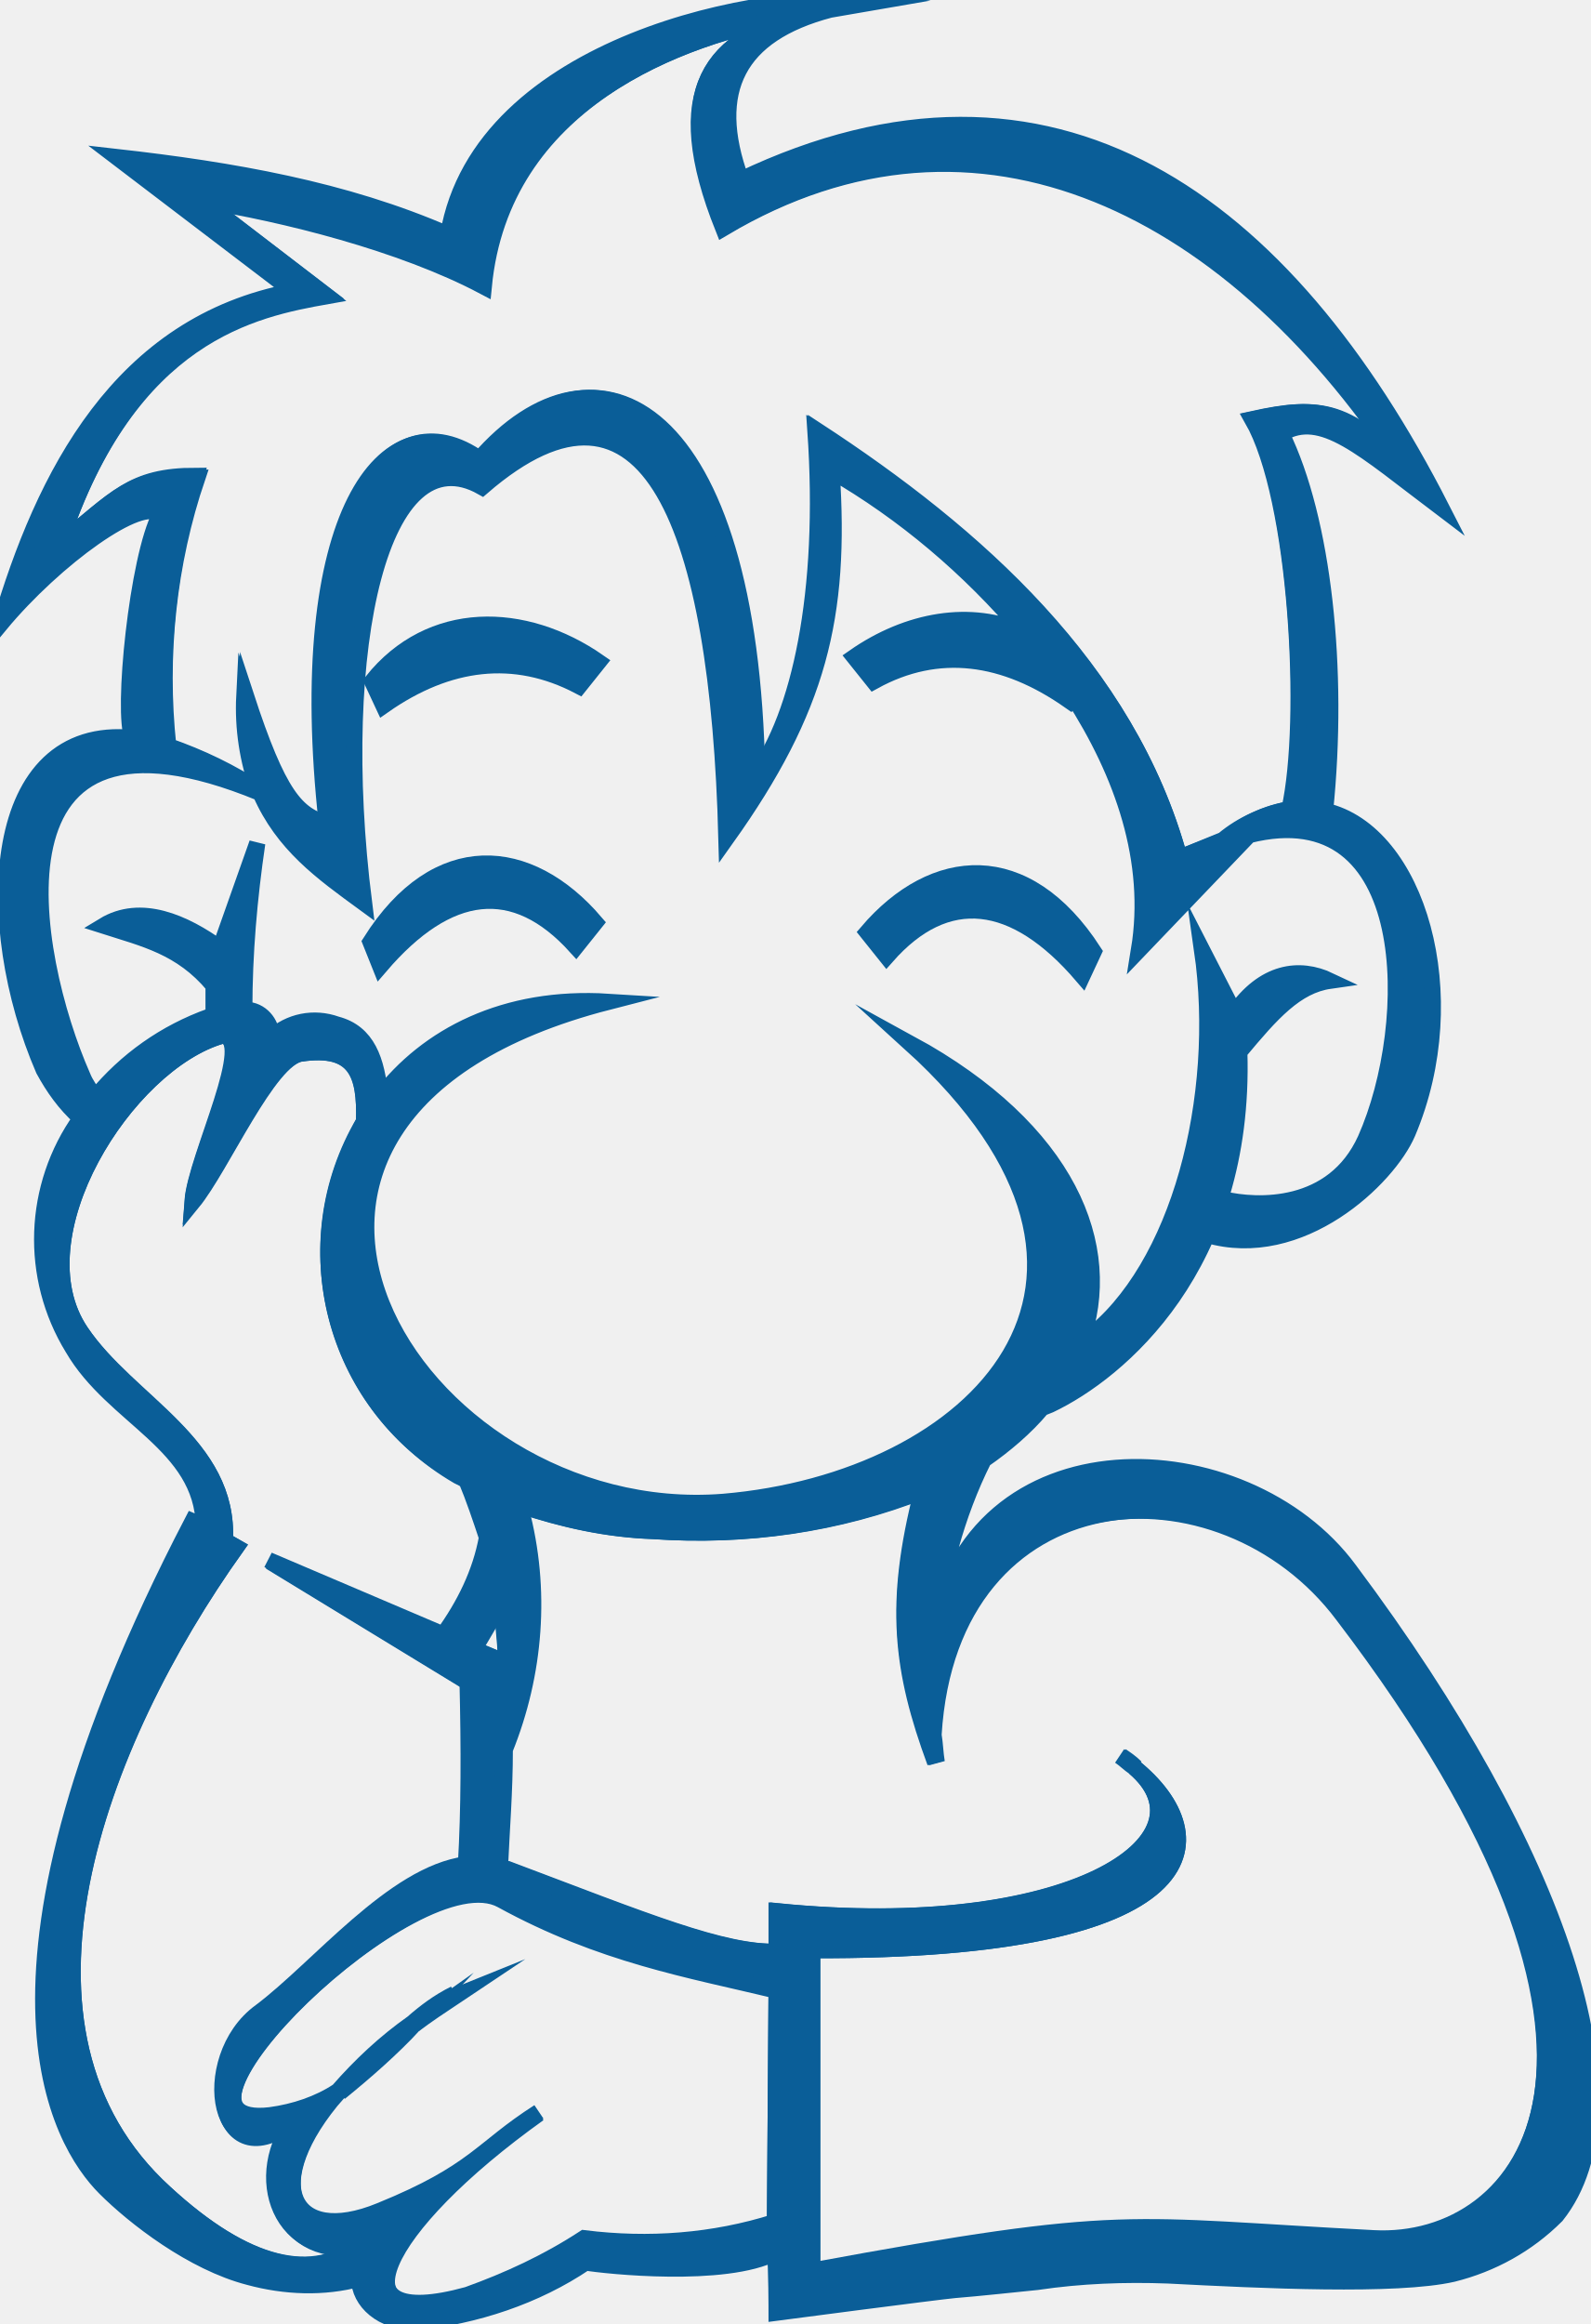
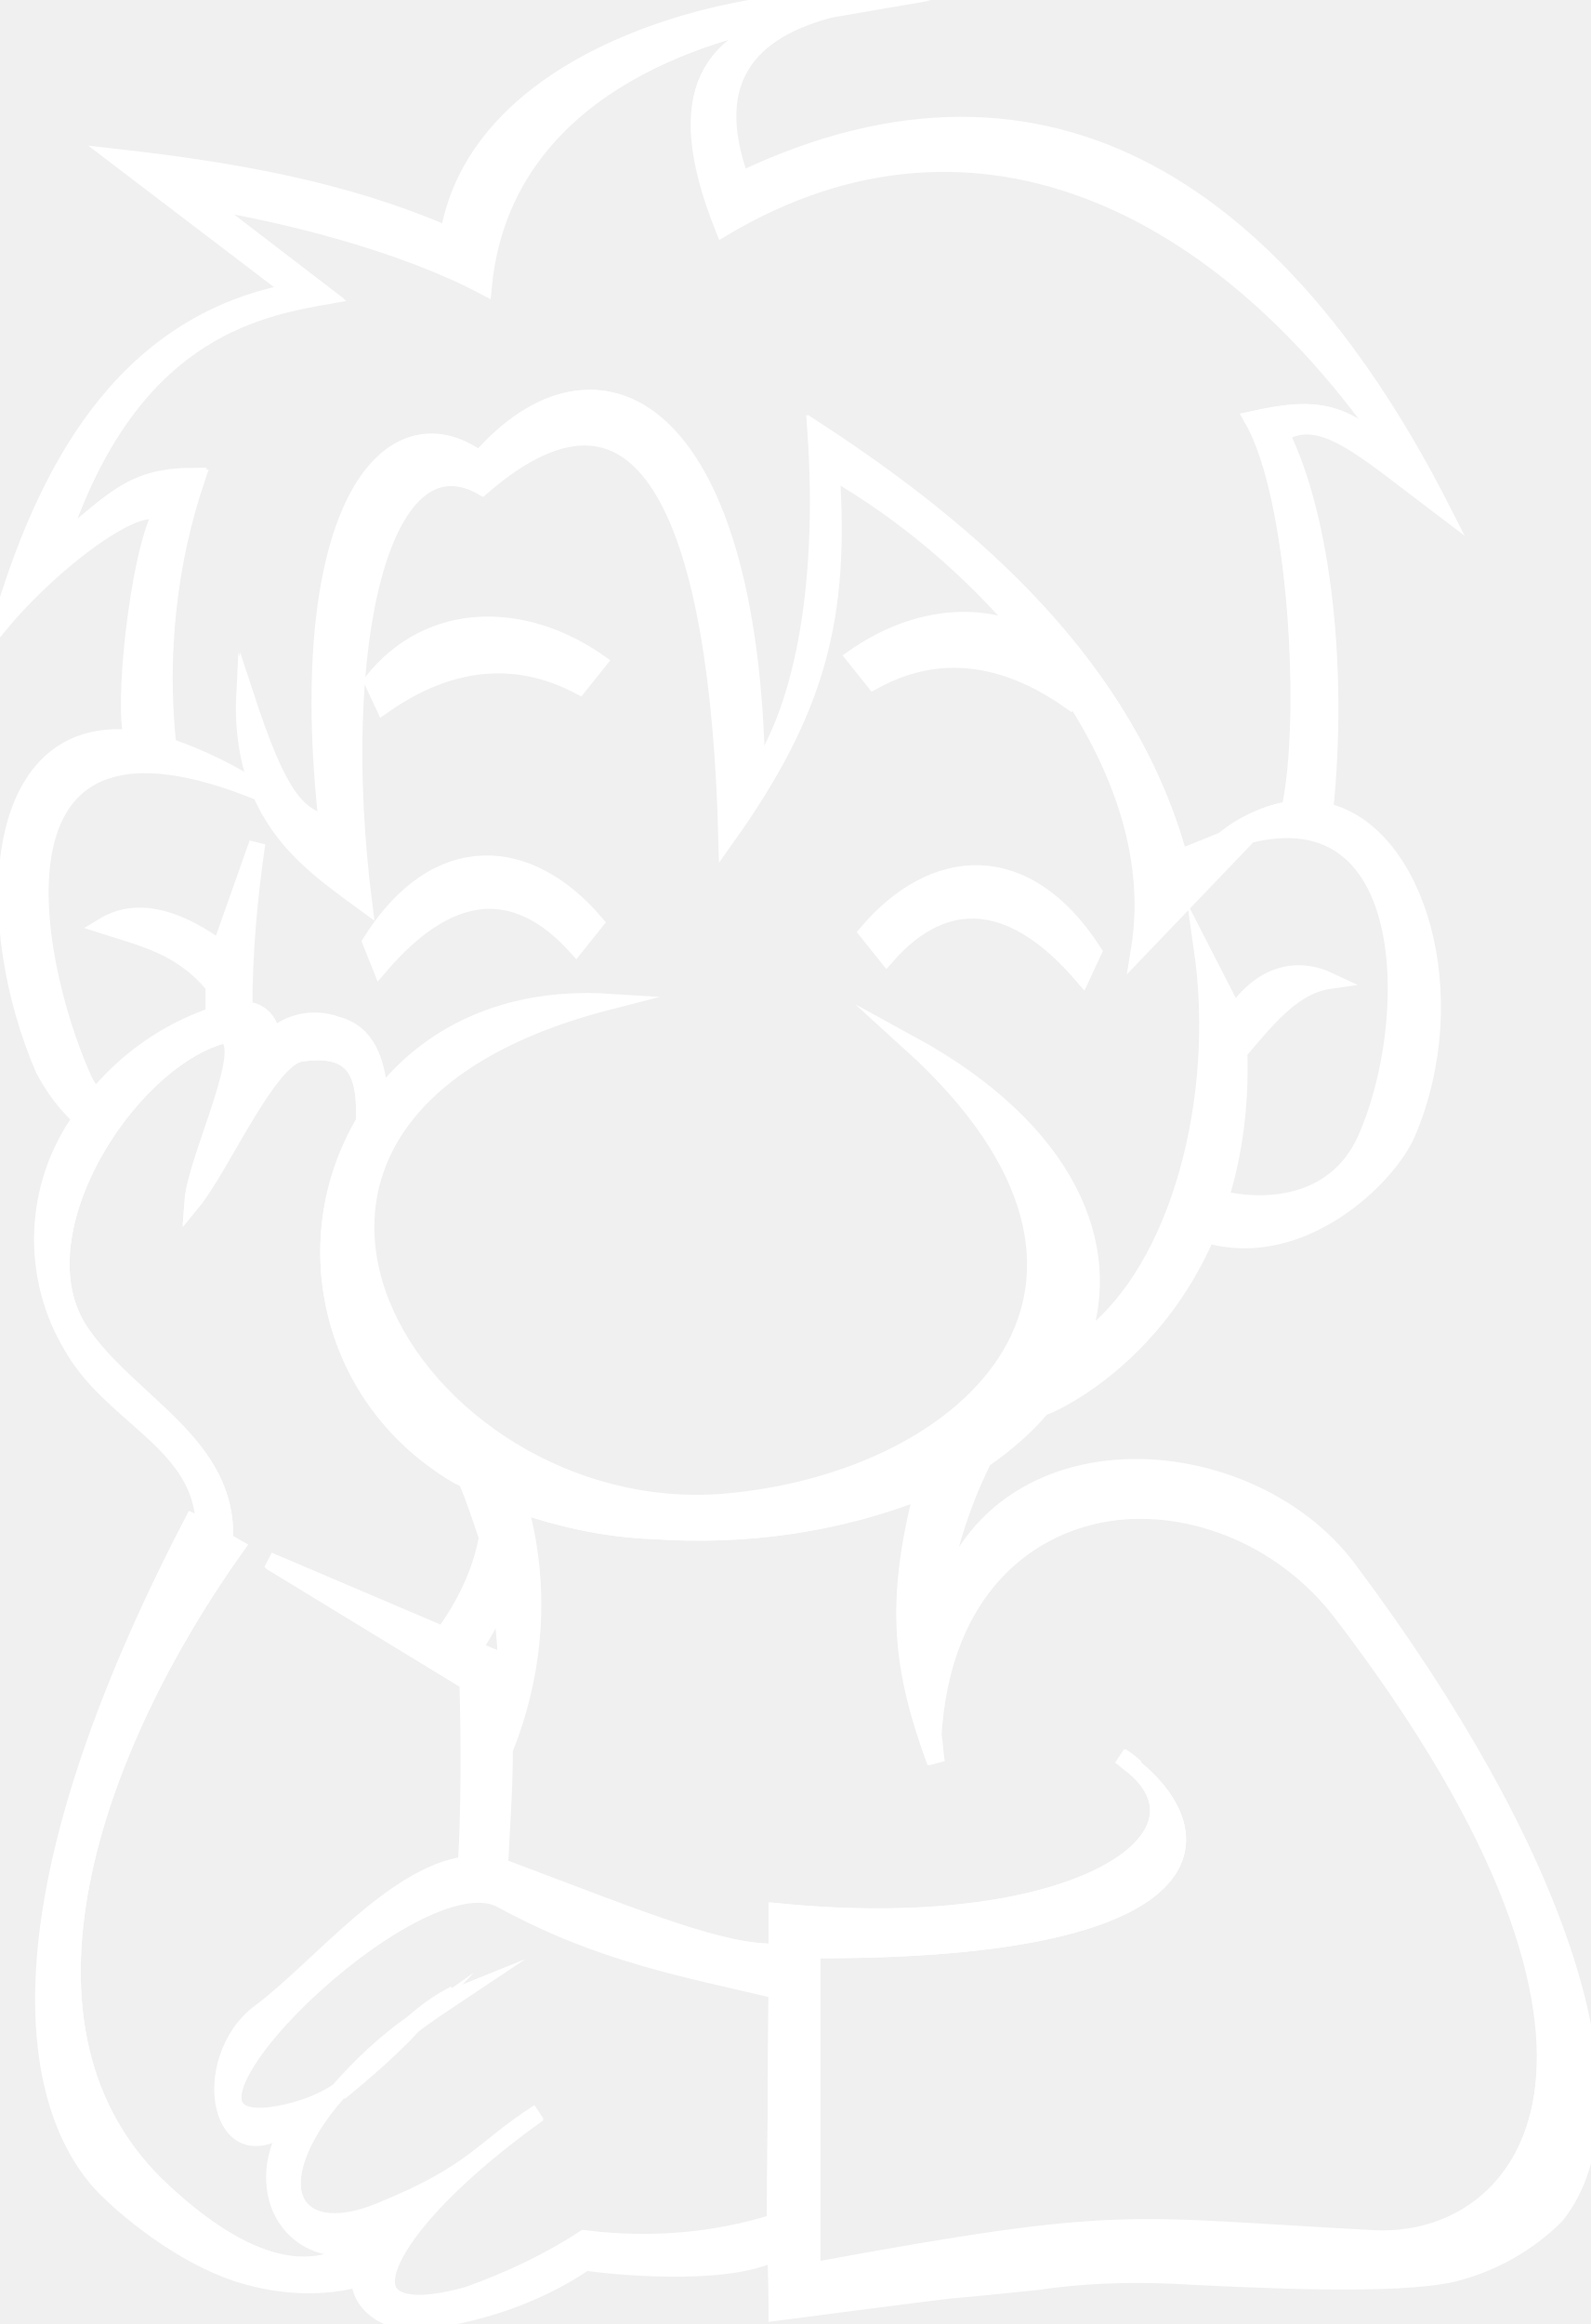
<svg xmlns="http://www.w3.org/2000/svg" version="1.1" id="Layer_1" x="0px" y="0px" viewBox="0 0 98.3 143.6" style="enable-background:new 0 0 98.3 143.6;" xml:space="preserve">
  <style type="text/css">
- 	.st0{fill:none;stroke:#0A5E98;stroke-miterlimit:10;}
- 	.st1{fill:#0A5E98;stroke:#0A5E98;stroke-miterlimit:10;}
- 	.st2{fill:#71B657;stroke:#0A5E98;stroke-miterlimit:10;}
+ 	.st0{fill:none;stroke:#ffffff;stroke-miterlimit:10;}
+ 	.st1{fill:#ffffff;stroke:#ffffff;stroke-miterlimit:10;}
+ 	.st2{fill:#ffffff;stroke:#ffffff;stroke-miterlimit:10;}
</style>
  <g id="Logos">
    <g id="ESE-Logo">
      <path class="st0" d="M16.7,130.7c1.5-0.2,3-0.7,4.2-1.5c1.4-1.6,2.9-3,4.6-4.2c0.8-0.7,1.6-1.3,2.6-1.8c-0.9,0.6-1.8,1.2-2.6,1.8    c-1.4,1.5-3,2.9-4.6,4.2c-4.9,5.6-3,9.7,2.6,7.4c5.9-2.4,6.2-3.8,9.8-6.1c-9.8,7-13.1,13.7-4.4,11.3c2.5-0.9,4.9-2,7.2-3.5    c4,0.5,8,0.2,11.8-1l0.1-14.4c-5.4-1.3-10.8-2.3-17-5.6C25.8,114.5,8.2,131.7,16.7,130.7z" />
      <path class="st0" d="M57.7,107.2c0.1,0.6,0.1,1.1,0.2,1.7c-2.2-5.8-2.7-9.9-0.8-16.8c-5.3,2.1-11,2.9-16.7,2.5    c-2.8-0.1-5.6-0.7-8.2-1.6c0,0.1,0,0.2,0,0.3c1.3,4.9,0.9,10.1-1,14.8c0,2.6-0.2,5-0.3,7.3c0.2,0,0.3,0.1,0.5,0.1    c8.5,3.2,13.3,5.2,16.7,5.1v-2.5c18.1,1.8,27.3-4.4,22-8.9c-0.3-0.2-0.6-0.5-0.9-0.7c0.3,0.2,0.6,0.4,0.9,0.7    c5.3,4.3,4.8,11.4-19.9,11.3v19.8c19.5-3.6,19.3-2.8,34.7-2c9.4,0.5,19-11.2-1.8-38.6C75.7,89.8,58.7,90.8,57.7,107.2z" />
      <path class="st0" d="M18.4,130.7c-5,4.4-6.3-3.5-2.3-6.4c3.6-2.7,8.2-8.5,12.7-9.1c0.2-3.4,0.2-7.2,0.1-11.3l-12.3-7.5l10.8,4.6    c1.3-1.8,2.3-3.8,2.7-6c-0.4-1.2-0.8-2.4-1.3-3.6C21,87.4,18,77.7,22.2,69.9c0.1-0.2,0.2-0.4,0.3-0.6c0.1-3-0.5-4.7-3.9-4.2    c-2,0.3-4.9,7-6.7,9.2C12.1,71.5,16,64,13.7,64C7.8,65.7,1,76.4,5,82.3c3,4.4,9.2,6.9,8.9,12.9l0.7,0.4    c-8.6,12.1-15.4,29.9-4.4,39.9c5,4.6,9.2,5.6,12.2,3.1C17.4,139.9,15.3,134.4,18.4,130.7z" />
      <path class="st0" d="M31.2,102.7c0,1.2,0,2.4,0,3.5c0.2-2.4,0.1-4.9-0.3-7.3c-0.5,1-1,2-1.7,3L31.2,102.7z" />
      <path class="st0" d="M10.3,46.1c2,0.7,3.9,1.6,5.7,2.8c-0.7-1.9-1-3.9-0.9-5.9c2,6,3.1,7.4,5.1,7.9c-2.1-19,3.6-26.6,9.4-22.5    c7.2-8.3,16.7-3.6,17.1,19.5c2.7-3.7,4.4-11.2,3.7-21.3C60.2,33,69.7,41.3,72.9,53l2.8-1.1c1.2-1,2.6-1.7,4.1-1.9    c1.1-5.4,0.4-19.2-2.3-24.1c4.1-0.9,6-0.7,9.7,3.6C76.5,12.7,60.6,4.7,44.8,14C41.3,5.5,43.9,2.3,50,0.8L49.1,1    C42,2.2,31,6.3,29.9,17.7c-5.1-2.7-12.4-4.5-17.4-5.3l7.7,5.9C15.7,19.1,8,20.6,3.7,33.6c3.5-2.8,4.4-4.2,8.4-4.2    C10.4,34.8,9.8,40.5,10.3,46.1z" />
      <path class="st1" d="M83.4,97c-6.4-8.7-23.5-9.5-25.7,4.2c0.4-3.8,1.4-7.6,3.1-11c1.3-0.9,2.6-2,3.6-3.2l0.5-0.2    c4.2-2,12.1-8.5,11.7-21.8c2-2.4,3.5-4.1,5.6-4.4c-1.9-0.9-4.1-0.6-5.9,2l-2-3.9c1.3,9.1-1.4,19.7-7.1,24L66.8,83    c2.2-6-0.8-13.2-10.5-18.5c16.3,14.8,3.9,27-11.6,28.3C25.5,94.3,10,69,37.6,61.9c-6.4-0.4-11.2,2.1-14.1,5.9    c-0.2-2.3-0.8-4-2.7-4.5c-1.4-0.5-2.9-0.2-4,0.8c0-0.9-0.7-1.7-1.6-1.7c0,0,0,0-0.1,0c0-3.5,0.3-6.9,0.8-10.3l-2.3,6.5    c-2.2-1.6-4.9-2.8-7.2-1.4c2.5,0.8,4.8,1.3,6.8,3.7c0,0.6,0,1.2,0,1.8L13,62.8c-2.8,1-5.2,2.7-7.1,5c-0.3-0.4-0.6-0.8-0.8-1.3    C1.8,59-1.4,41.8,16.1,49c1.4,3.2,3.8,4.9,6.4,6.8c-2-15.9,1.1-29.2,7.3-25.7c10.3-8.9,14.6,2.5,15.1,21.7    c5.7-8,7.1-13.7,6.5-22.7c4.5,2.6,8.5,6,11.9,10c-3.3-1.5-7.2-0.8-10.5,1.5l1.2,1.5c4-2.2,8.1-1.6,12.1,1.2l0.2-0.3    c3.1,4.8,5,10.2,4.1,15.7l6.8-7.1c10.4-2.6,10.4,11.6,7.2,18.8c-2,4.4-6.7,4.2-8.8,3.7l-1,2.2C80.4,78,85.8,72.8,87,70    c3.6-8.5,0.6-18.6-5.1-19.9c0.9-8.7-0.1-18-2.7-23.3c2.5-1.5,5,0.9,9.9,4.6C79.4,12.4,65.1,1.9,45.8,11.1c-2-5.5-0.2-9,5.5-10.5    l2.9-0.5c-6.8-0.9-24.5,2.6-26.5,14.4c-6.4-2.8-13.4-4-20.5-4.8L18.1,18C7.4,20,2.7,29.4,0,38.6c3.4-4.1,8.8-8,9.9-6.8    c-1.4,2.6-2.4,12.3-1.7,13.8c-8.9-0.9-9.4,11.5-5.5,20.5c0.6,1.1,1.3,2.1,2.3,3c-3,4.2-3.2,9.8-0.5,14.2c2.5,4.3,8,5.9,8.1,11    L11.9,94c-14.6,28.1-8.2,38.4-5.4,41.2c1.8,1.8,5.4,4.6,8.9,5.5c2.2,0.6,4.6,0.7,6.8,0.1c0,1.4,1.4,2.7,3.5,2.7    c3.7-0.4,7.4-1.6,10.5-3.7c1.2,0.2,8.6,1,11.7-0.6c0.1,0.8,0.1,3.7,0.1,3.7s9.9-1.3,11-1.4c1.3-0.1,4.1-0.4,5.1-0.5    c2.7-0.4,5.4-0.5,8.1-0.4c5.8,0.3,14.1,0.7,17.6-0.1c2.4-0.6,4.6-1.8,6.4-3.6C101.6,130.1,96.5,114.5,83.4,97z M3.7,33.6    c4.3-13.1,12-14.5,16.4-15.4l-7.7-5.9c5,0.8,12.3,2.6,17.4,5.3C31,6.3,42,2.2,49.1,1l0.8-0.1c-6,1.4-8.6,4.7-5.2,13.2    c15.8-9.4,31.7-1.3,42.4,15.4c-3.7-4.3-5.6-4.5-9.7-3.6c2.8,4.9,3.5,18.7,2.3,24.1c-1.5,0.3-2.9,0.9-4.1,1.9L72.9,53    c-3.2-11.7-12.6-20-22.4-26.4c0.7,10-1,17.6-3.7,21.3c-0.4-23.1-9.9-27.8-17.1-19.5c-5.8-4.2-11.5,3.5-9.4,22.5    c-2-0.5-3.1-1.8-5.1-7.9c-0.1,2,0.2,4,0.9,5.9c-1.8-1.2-3.7-2.1-5.7-2.8c-0.6-5.6,0-11.3,1.8-16.6C8.1,29.4,7.2,30.8,3.7,33.6z     M31.2,106.2c0-1.1,0-2.3,0-3.5l-1.9-0.8c0.6-1,1.2-2,1.7-3C31.3,101.3,31.4,103.8,31.2,106.2z M10.2,135.5    c-11-10-4.2-27.9,4.4-39.9l-0.7-0.4c0.3-6-5.9-8.4-8.9-12.9C1,76.4,7.8,65.7,13.7,64c2.2,0-1.6,7.5-1.8,10.2    c1.8-2.1,4.6-8.8,6.7-9.1c3.4-0.5,4,1.3,3.9,4.2c-4.5,7.6-1.9,17.4,5.8,21.9c0.2,0.1,0.4,0.2,0.6,0.3c0.5,1.2,0.9,2.3,1.3,3.6    c-0.5,2.2-1.4,4.2-2.7,6l-10.8-4.6l12.3,7.5c0.1,4.1,0,7.9-0.1,11.3c-4.5,0.6-9,6.4-12.7,9.1c-4,2.9-2.8,10.8,2.3,6.4    c-3.1,3.6-1,9.2,4,7.9C19.3,141.1,15.2,140.1,10.2,135.5L10.2,135.5z M47.9,137.4c-3.8,1.2-7.9,1.5-11.8,1    c-2.2,1.5-4.6,2.6-7.2,3.5c-8.6,2.4-5.4-4.3,4.4-11.3c-3.5,2.3-3.8,3.7-9.8,6.1c-5.6,2.3-7.5-1.8-2.6-7.4    c-1.3,0.8-2.7,1.3-4.2,1.5c-8.5,1,9-16.3,14.3-13.4c6.2,3.4,11.6,4.3,17,5.6L47.9,137.4z M84.9,138.4c-15.3-0.8-15.1-1.7-34.7,2    v-19.9c24.7,0.1,25.2-7,19.9-11.3c5.3,4.5-4,10.7-22.1,8.9v2.5c-3.4,0.1-8.2-1.9-16.7-5.1c-0.2-0.1-0.3-0.1-0.5-0.1    c0.2-2.3,0.3-4.8,0.3-7.3c1.9-4.7,2.3-9.9,1-14.8c0-0.1,0-0.2,0-0.3c2.7,0.9,5.4,1.5,8.2,1.6c5.7,0.4,11.4-0.4,16.7-2.5    c-1.8,7-1.3,11.1,0.8,16.8c-0.1-0.6-0.1-1.2-0.2-1.7c0.9-16.4,17.9-17.4,25.4-7.4C103.9,127.2,94.3,138.8,84.9,138.4L84.9,138.4z" />
      <path class="st1" d="M22.9,58.2l0.6,1.5c4.2-4.9,8.3-5.4,12.1-1.2l1.2-1.5C32.7,52.2,27,51.7,22.9,58.2z" />
      <path class="st1" d="M25.6,125.1c-1.7,1.2-3.2,2.6-4.6,4.2C22.6,128,24.2,126.6,25.6,125.1z" />
      <path class="st1" d="M23,42.1l0.7,1.5c4-2.8,8.1-3.3,12.1-1.2l1.2-1.5C32.4,37.7,26.6,37.6,23,42.1z" />
      <path class="st1" d="M25.6,125.1c0.8-0.6,1.7-1.2,2.6-1.8C27.2,123.7,26.4,124.3,25.6,125.1z" />
      <path class="st1" d="M53.6,57.6l1.2,1.5c3.7-4.2,7.9-3.7,12.1,1.2l0.7-1.5C63.4,52.3,57.7,52.8,53.6,57.6z" />
      <path class="st2" d="M70.2,109.2c-0.3-0.2-0.6-0.5-0.9-0.7C69.6,108.7,69.9,108.9,70.2,109.2z" />
    </g>
  </g>
</svg>
